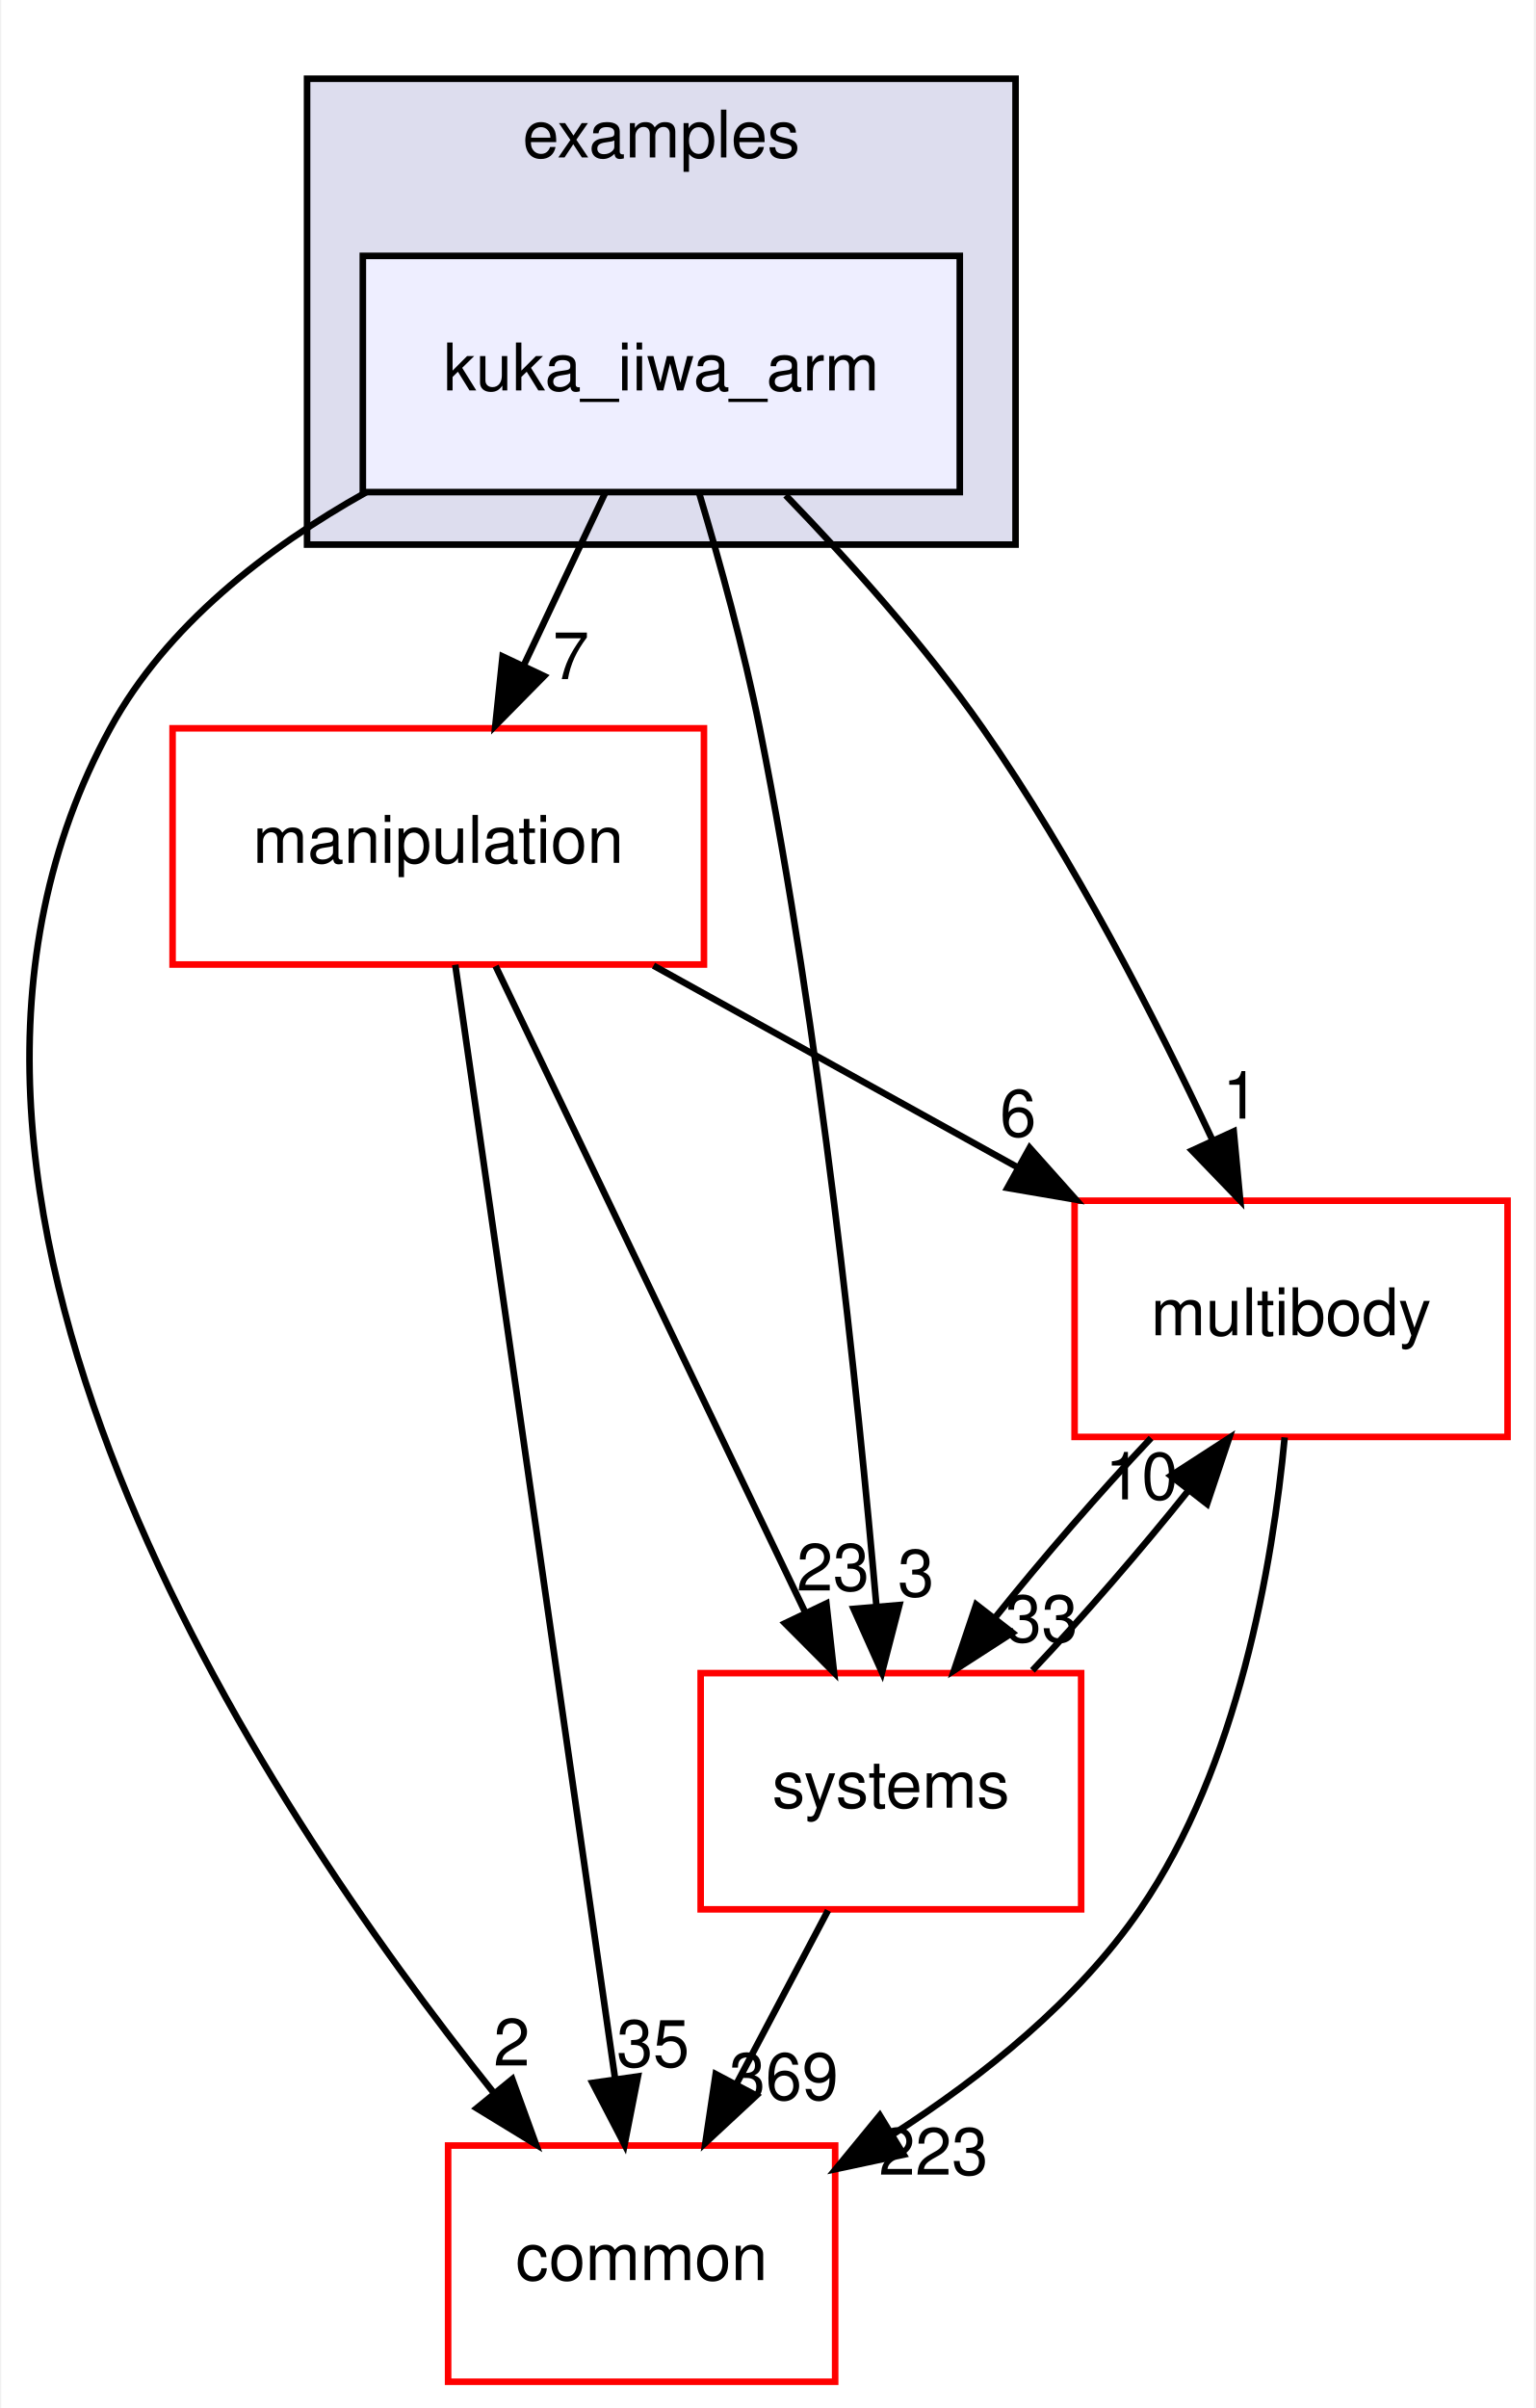
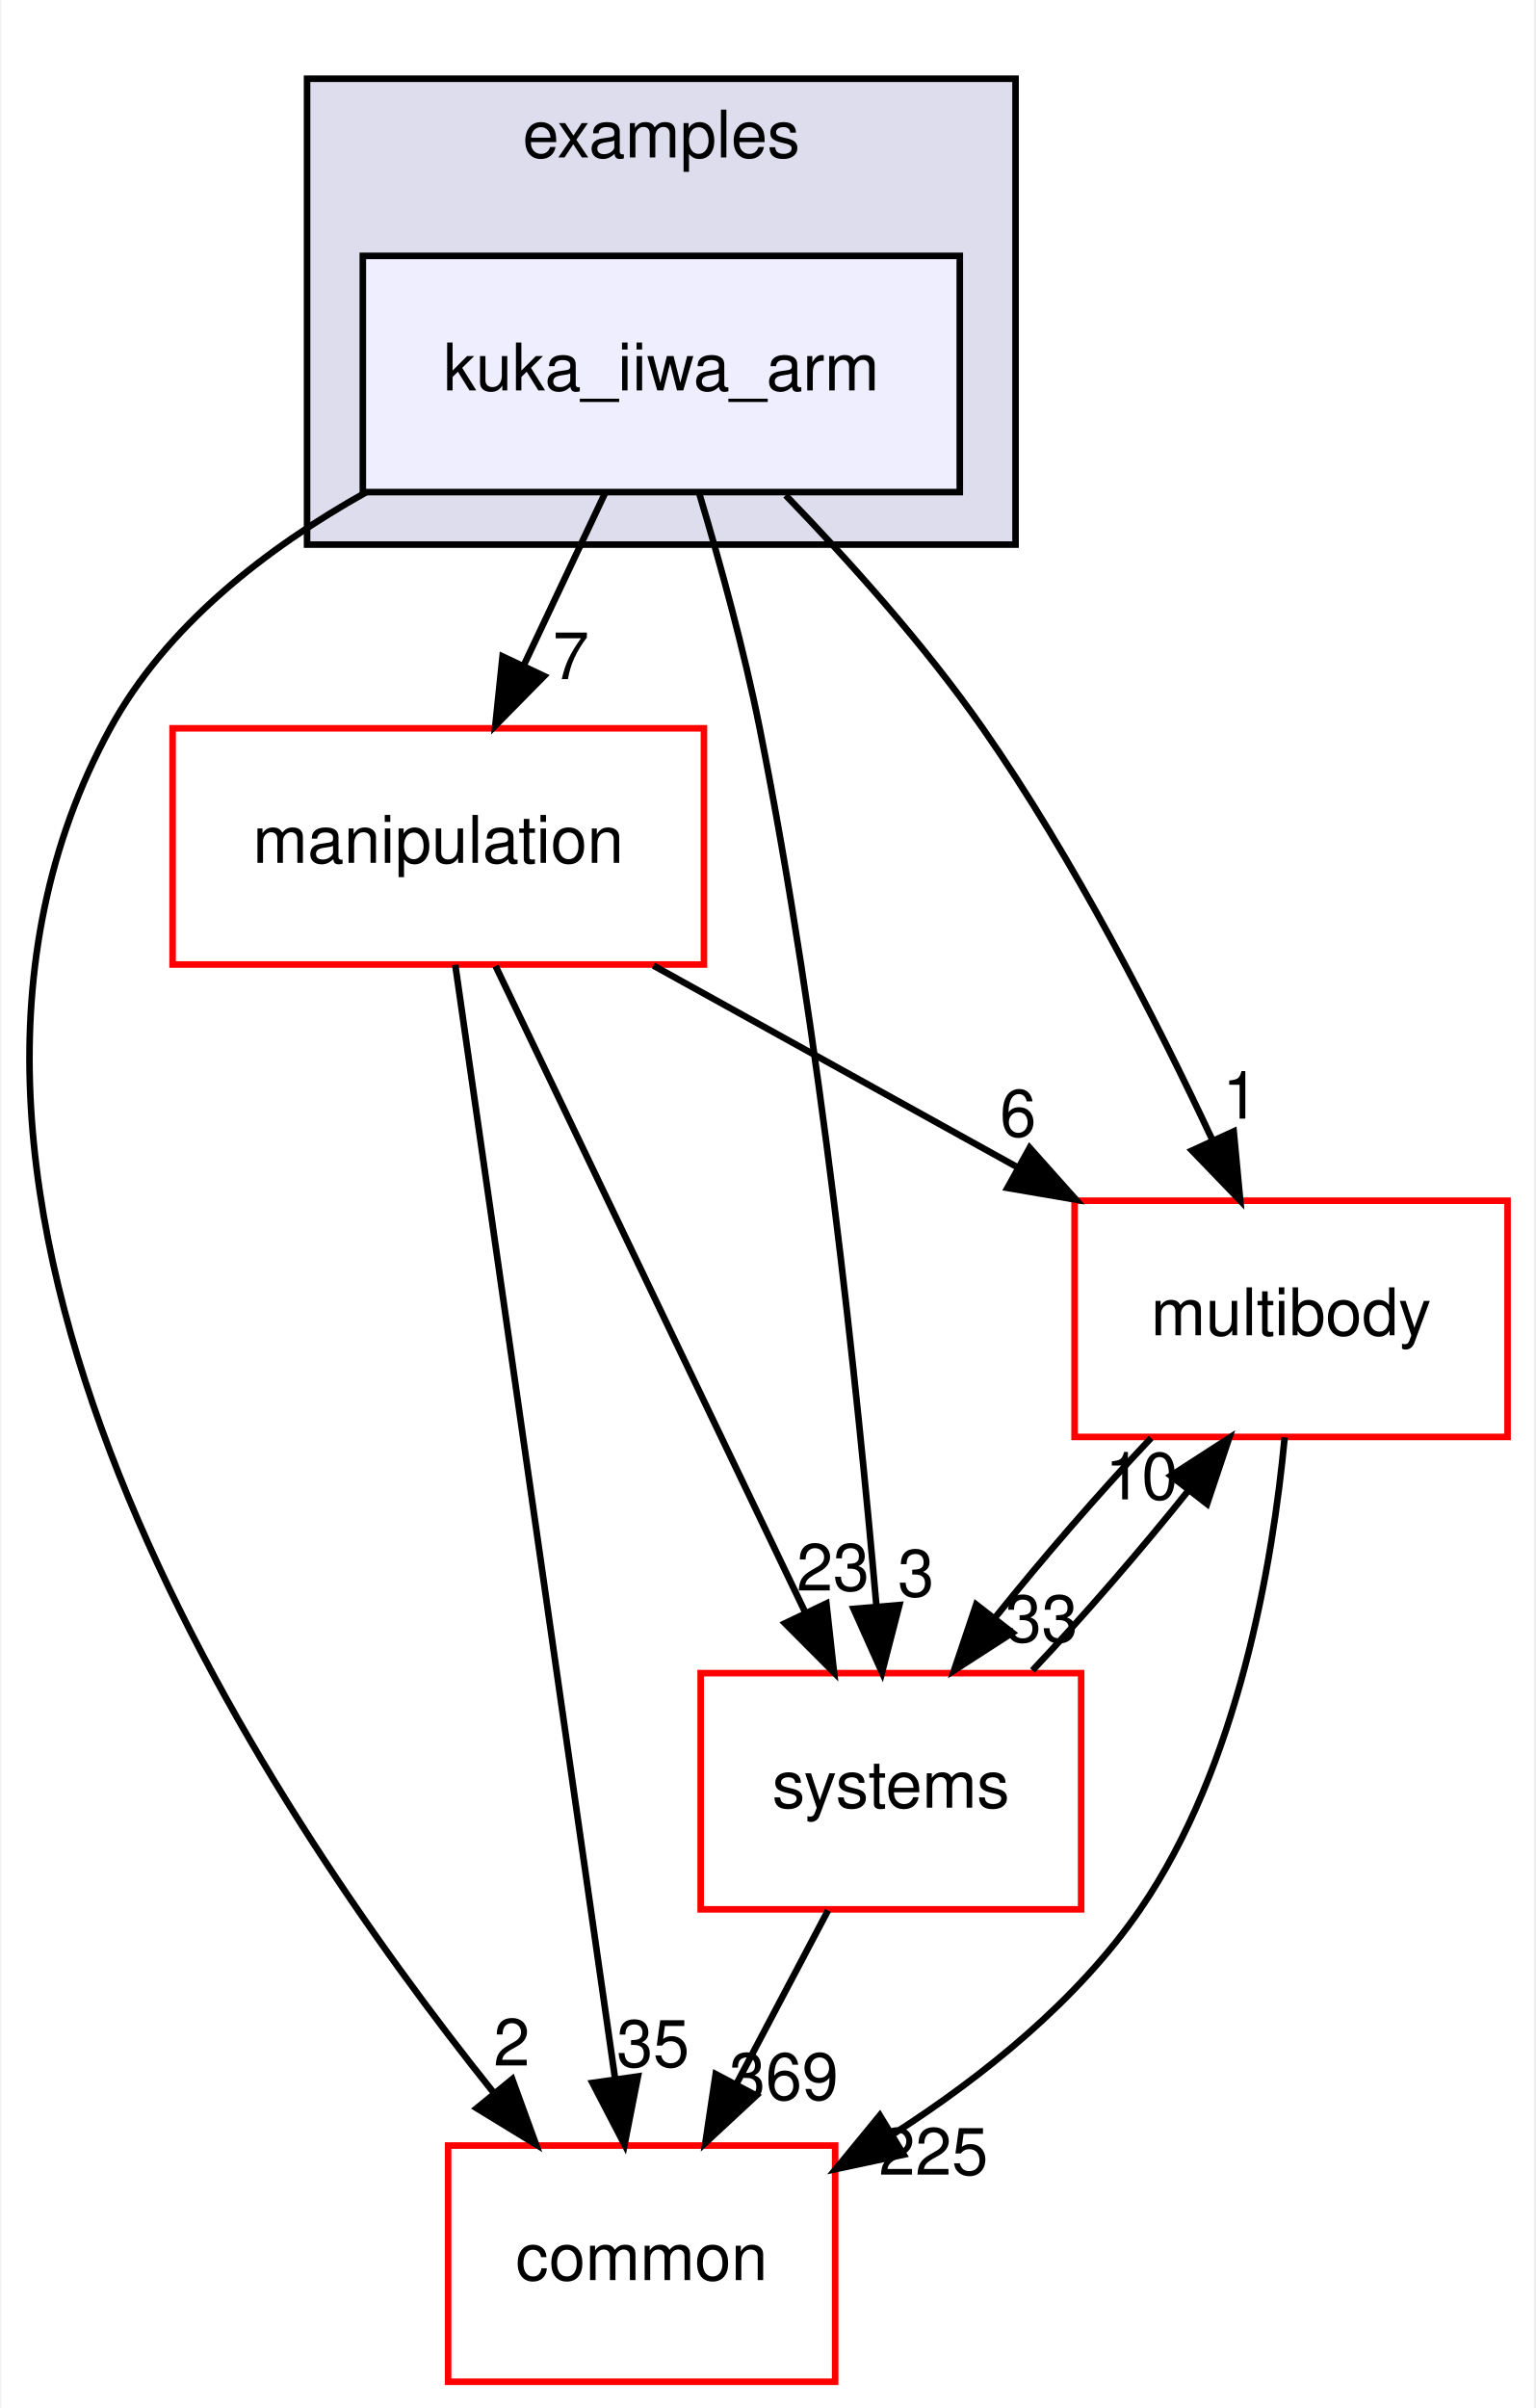
<svg xmlns="http://www.w3.org/2000/svg" xmlns:xlink="http://www.w3.org/1999/xlink" width="234pt" height="367pt" viewBox="0.00 0.00 233.62 367.00">
  <g id="graph0" class="graph" transform="scale(1 1) rotate(0) translate(4 363)">
    <polygon fill="#ffffff" stroke="transparent" points="-4,4 -4,-363 229.619,-363 229.619,4 -4,4" />
    <g id="clust1" class="cluster">
      <g id="a_clust1">
        <a xlink:href="dir_bf85a0c13984f214f436b2edc519c6dd.html" target="_top" xlink:title="examples">
          <polygon fill="#ddddee" stroke="#000000" points="42.619,-280 42.619,-351 150.619,-351 150.619,-280 42.619,-280" />
          <text text-anchor="middle" x="96.619" y="-339" font-family="Helvetica,sans-Serif" font-size="10.00" fill="#000000">examples</text>
        </a>
      </g>
    </g>
    <g id="node1" class="node">
      <g id="a_node1">
        <a xlink:href="dir_d42ade6542543a8b520c5d5191846d08.html" target="_top" xlink:title="kuka_iiwa_arm">
          <polygon fill="#eeeeff" stroke="#000000" points="142.119,-324 51.119,-324 51.119,-288 142.119,-288 142.119,-324" />
          <text text-anchor="middle" x="96.619" y="-303.5" font-family="Helvetica,sans-Serif" font-size="10.00" fill="#000000">kuka_iiwa_arm</text>
        </a>
      </g>
    </g>
    <g id="node2" class="node">
      <g id="a_node2">
        <a xlink:href="dir_39b8b3c6654246a9c12332c930bc7d3f.html" target="_top" xlink:title="multibody">
          <polygon fill="#ffffff" stroke="#ff0000" points="225.619,-180 159.619,-180 159.619,-144 225.619,-144 225.619,-180" />
          <text text-anchor="middle" x="192.619" y="-159.5" font-family="Helvetica,sans-Serif" font-size="10.00" fill="#000000">multibody</text>
        </a>
      </g>
    </g>
    <g id="edge1" class="edge">
      <path fill="none" stroke="#000000" d="M115.578,-287.515C125.24,-277.525 136.783,-264.667 145.619,-252 159.468,-232.147 171.982,-207.697 180.61,-189.293" />
      <polygon fill="#000000" stroke="#000000" points="183.877,-190.567 184.87,-180.019 177.516,-187.645 183.877,-190.567" />
      <g id="a_edge1-headlabel">
        <a xlink:href="dir_000020_000048.html" target="_top" xlink:title="1">
          <text text-anchor="middle" x="184.956" y="-192.518" font-family="Helvetica,sans-Serif" font-size="10.00" fill="#000000">1</text>
        </a>
      </g>
    </g>
    <g id="node3" class="node">
      <g id="a_node3">
        <a xlink:href="dir_758aa030403a70af025108ac41d12d0d.html" target="_top" xlink:title="manipulation">
          <polygon fill="#ffffff" stroke="#ff0000" points="103.119,-252 22.119,-252 22.119,-216 103.119,-216 103.119,-252" />
          <text text-anchor="middle" x="62.619" y="-231.5" font-family="Helvetica,sans-Serif" font-size="10.00" fill="#000000">manipulation</text>
        </a>
      </g>
    </g>
    <g id="edge2" class="edge">
      <path fill="none" stroke="#000000" d="M88.039,-287.831C84.283,-279.877 79.793,-270.369 75.639,-261.572" />
      <polygon fill="#000000" stroke="#000000" points="78.749,-259.961 71.314,-252.413 72.419,-262.95 78.749,-259.961" />
      <g id="a_edge2-headlabel">
        <a xlink:href="dir_000020_000041.html" target="_top" xlink:title="7">
          <text text-anchor="middle" x="82.851" y="-259.499" font-family="Helvetica,sans-Serif" font-size="10.00" fill="#000000">7</text>
        </a>
      </g>
    </g>
    <g id="node4" class="node">
      <g id="a_node4">
        <a xlink:href="dir_a36da230f0956f48b11c85f7d599788f.html" target="_top" xlink:title="common">
          <polygon fill="#ffffff" stroke="#ff0000" points="123.119,-36 64.119,-36 64.119,0 123.119,0 123.119,-36" />
          <text text-anchor="middle" x="93.619" y="-15.5" font-family="Helvetica,sans-Serif" font-size="10.00" fill="#000000">common</text>
        </a>
      </g>
    </g>
    <g id="edge3" class="edge">
      <path fill="none" stroke="#000000" d="M51.64,-287.986C36.445,-279.476 21.176,-267.673 12.619,-252 -25.99,-181.281 35.348,-88.689 70.983,-44.156" />
      <polygon fill="#000000" stroke="#000000" points="73.898,-46.12 77.519,-36.163 68.479,-41.689 73.898,-46.12" />
      <g id="a_edge3-headlabel">
        <a xlink:href="dir_000020_000006.html" target="_top" xlink:title="2">
          <text text-anchor="middle" x="73.82" y="-48.2" font-family="Helvetica,sans-Serif" font-size="10.00" fill="#000000">2</text>
        </a>
      </g>
    </g>
    <g id="node5" class="node">
      <g id="a_node5">
        <a xlink:href="dir_b7a0e33b407baa23d8a077e33033c988.html" target="_top" xlink:title="systems">
          <polygon fill="#ffffff" stroke="#ff0000" points="160.619,-108 102.619,-108 102.619,-72 160.619,-72 160.619,-108" />
          <text text-anchor="middle" x="131.619" y="-87.5" font-family="Helvetica,sans-Serif" font-size="10.00" fill="#000000">systems</text>
        </a>
      </g>
    </g>
    <g id="edge4" class="edge">
      <path fill="none" stroke="#000000" d="M102.439,-287.668C105.549,-277.292 109.221,-264.023 111.619,-252 120.883,-205.559 126.575,-150.719 129.41,-118.234" />
      <polygon fill="#000000" stroke="#000000" points="132.911,-118.378 130.263,-108.119 125.935,-117.789 132.911,-118.378" />
      <g id="a_edge4-headlabel">
        <a xlink:href="dir_000020_000072.html" target="_top" xlink:title="3">
          <text text-anchor="middle" x="135.438" y="-119.698" font-family="Helvetica,sans-Serif" font-size="10.00" fill="#000000">3</text>
        </a>
      </g>
    </g>
    <g id="edge5" class="edge">
      <path fill="none" stroke="#000000" d="M191.643,-143.932C189.817,-124.608 184.588,-93.805 169.619,-72 160.075,-58.098 145.713,-46.568 132.034,-37.782" />
      <polygon fill="#000000" stroke="#000000" points="133.564,-34.616 123.202,-32.407 129.925,-40.595 133.564,-34.616" />
      <g id="a_edge5-headlabel">
-         <a xlink:href="dir_000048_000006.html" target="_top" xlink:title="223">
-           <text text-anchor="middle" x="138.11" y="-31.559" font-family="Helvetica,sans-Serif" font-size="10.00" fill="#000000">223</text>
+         <a xlink:href="dir_000048_000006.html" target="_top" xlink:title="225">
+           <text text-anchor="middle" x="138.11" y="-31.559" font-family="Helvetica,sans-Serif" font-size="10.00" fill="#000000">225</text>
        </a>
      </g>
    </g>
    <g id="edge6" class="edge">
      <path fill="none" stroke="#000000" d="M171.274,-143.831C163.44,-135.539 154.789,-125.557 147.496,-116.453" />
      <polygon fill="#000000" stroke="#000000" points="150.145,-114.158 141.243,-108.413 144.62,-118.456 150.145,-114.158" />
      <g id="a_edge6-headlabel">
        <a xlink:href="dir_000048_000072.html" target="_top" xlink:title="33">
          <text text-anchor="middle" x="154.593" y="-112.752" font-family="Helvetica,sans-Serif" font-size="10.00" fill="#000000">33</text>
        </a>
      </g>
    </g>
    <g id="edge7" class="edge">
      <path fill="none" stroke="#000000" d="M95.424,-215.831C112.205,-206.537 132.817,-195.121 150.735,-185.197" />
      <polygon fill="#000000" stroke="#000000" points="152.773,-188.07 159.825,-180.163 149.381,-181.946 152.773,-188.07" />
      <g id="a_edge7-headlabel">
        <a xlink:href="dir_000041_000048.html" target="_top" xlink:title="6">
          <text text-anchor="middle" x="151.004" y="-189.795" font-family="Helvetica,sans-Serif" font-size="10.00" fill="#000000">6</text>
        </a>
      </g>
    </g>
    <g id="edge8" class="edge">
      <path fill="none" stroke="#000000" d="M65.209,-215.956C70.611,-178.314 83.115,-91.187 89.583,-46.125" />
      <polygon fill="#000000" stroke="#000000" points="93.059,-46.541 91.015,-36.145 86.13,-45.546 93.059,-46.541" />
      <g id="a_edge8-headlabel">
        <a xlink:href="dir_000041_000006.html" target="_top" xlink:title="35">
          <text text-anchor="middle" x="95.359" y="-48.002" font-family="Helvetica,sans-Serif" font-size="10.00" fill="#000000">35</text>
        </a>
      </g>
    </g>
    <g id="edge9" class="edge">
      <path fill="none" stroke="#000000" d="M71.358,-215.762C83.282,-190.876 104.746,-146.082 118.578,-117.216" />
      <polygon fill="#000000" stroke="#000000" points="121.786,-118.62 122.951,-108.09 115.473,-115.595 121.786,-118.62" />
      <g id="a_edge9-headlabel">
        <a xlink:href="dir_000041_000072.html" target="_top" xlink:title="23">
          <text text-anchor="middle" x="122.793" y="-120.589" font-family="Helvetica,sans-Serif" font-size="10.00" fill="#000000">23</text>
        </a>
      </g>
    </g>
    <g id="edge10" class="edge">
      <path fill="none" stroke="#000000" d="M153.195,-108.413C161.045,-116.739 169.69,-126.728 176.956,-135.814" />
      <polygon fill="#000000" stroke="#000000" points="174.282,-138.078 183.179,-143.831 179.812,-133.786 174.282,-138.078" />
      <g id="a_edge10-headlabel">
        <a xlink:href="dir_000072_000048.html" target="_top" xlink:title="10">
          <text text-anchor="middle" x="169.835" y="-134.479" font-family="Helvetica,sans-Serif" font-size="10.00" fill="#000000">10</text>
        </a>
      </g>
    </g>
    <g id="edge11" class="edge">
      <path fill="none" stroke="#000000" d="M122.03,-71.831C117.787,-63.792 112.707,-54.167 108.023,-45.292" />
      <polygon fill="#000000" stroke="#000000" points="111.1,-43.623 103.337,-36.413 104.909,-46.891 111.1,-43.623" />
      <g id="a_edge11-headlabel">
        <a xlink:href="dir_000072_000006.html" target="_top" xlink:title="369">
          <text text-anchor="middle" x="115.289" y="-42.977" font-family="Helvetica,sans-Serif" font-size="10.00" fill="#000000">369</text>
        </a>
      </g>
    </g>
  </g>
</svg>
